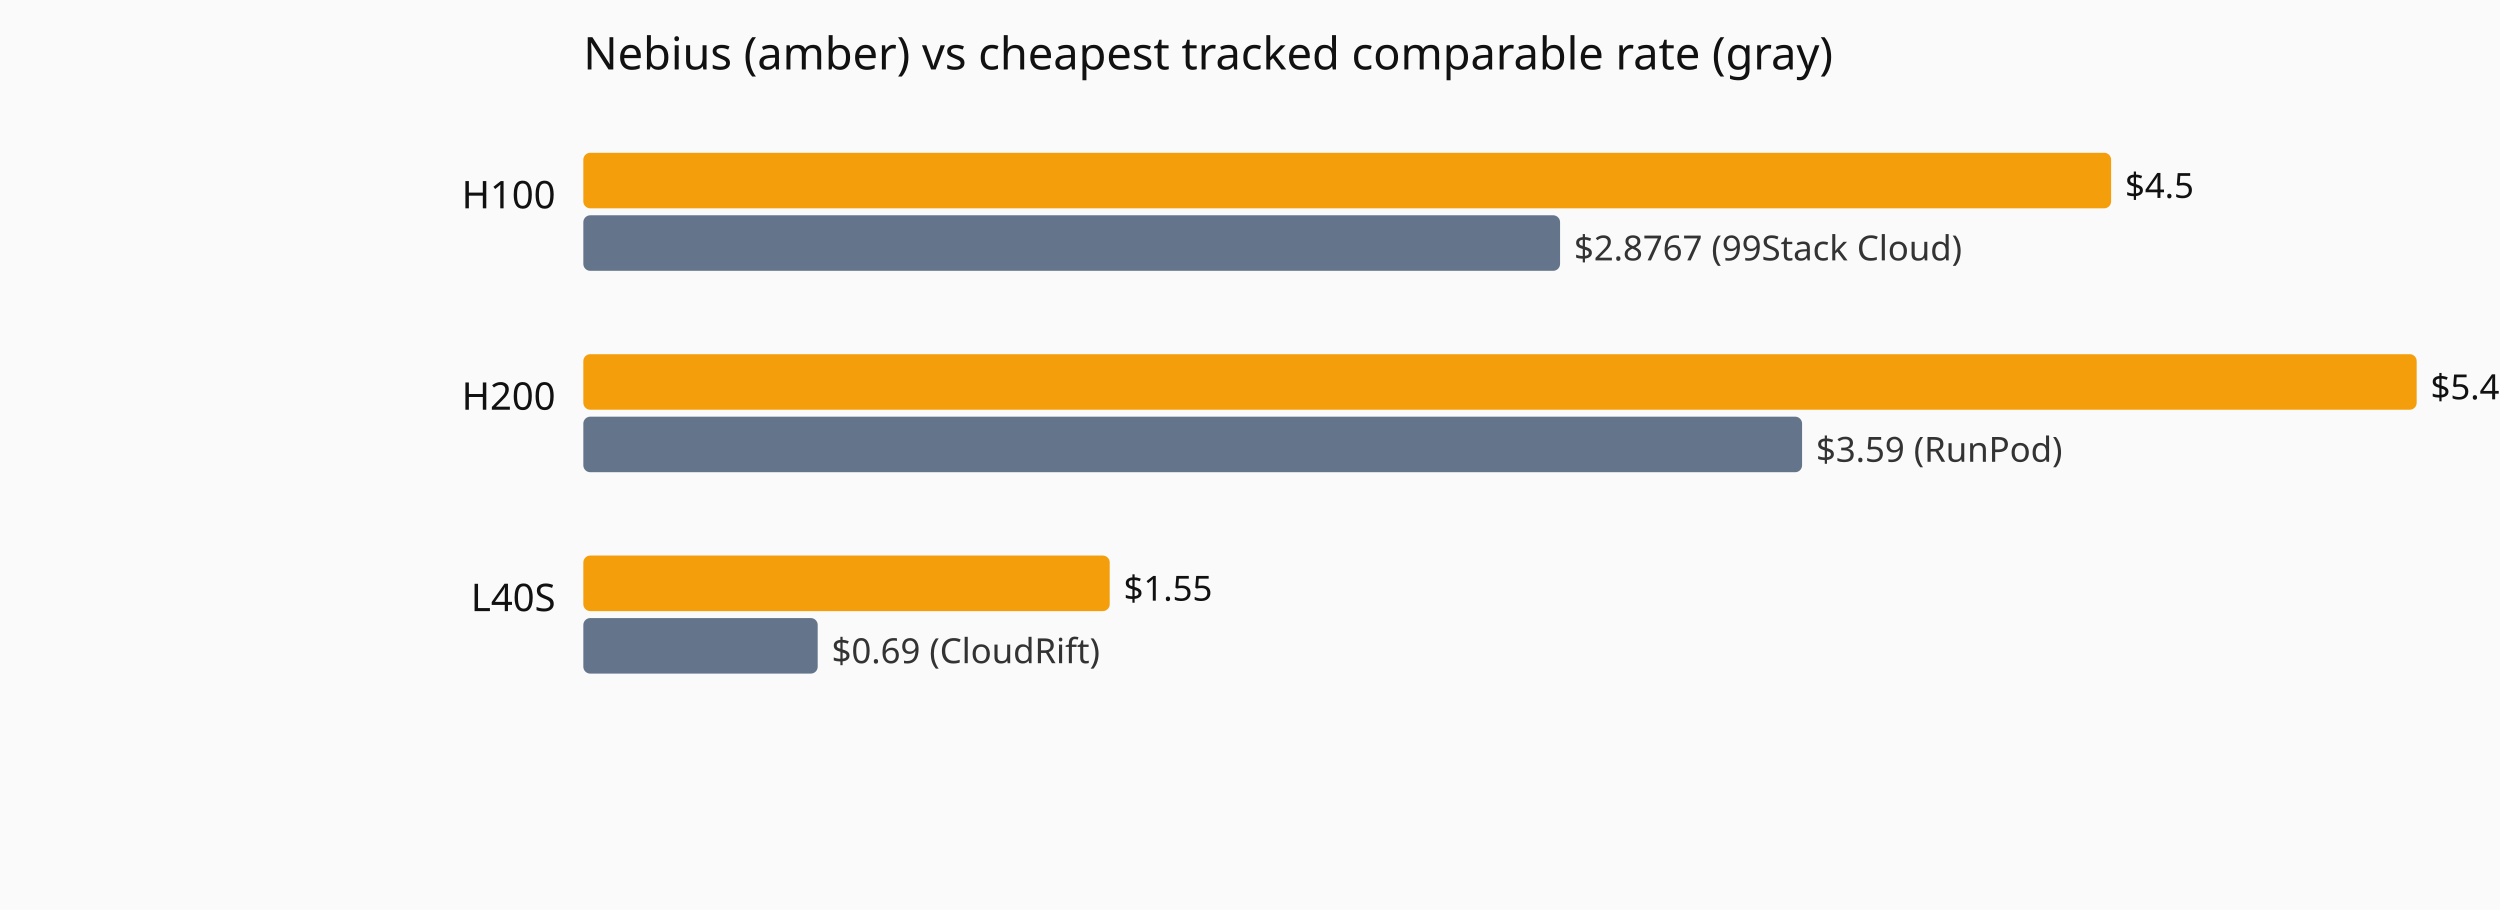
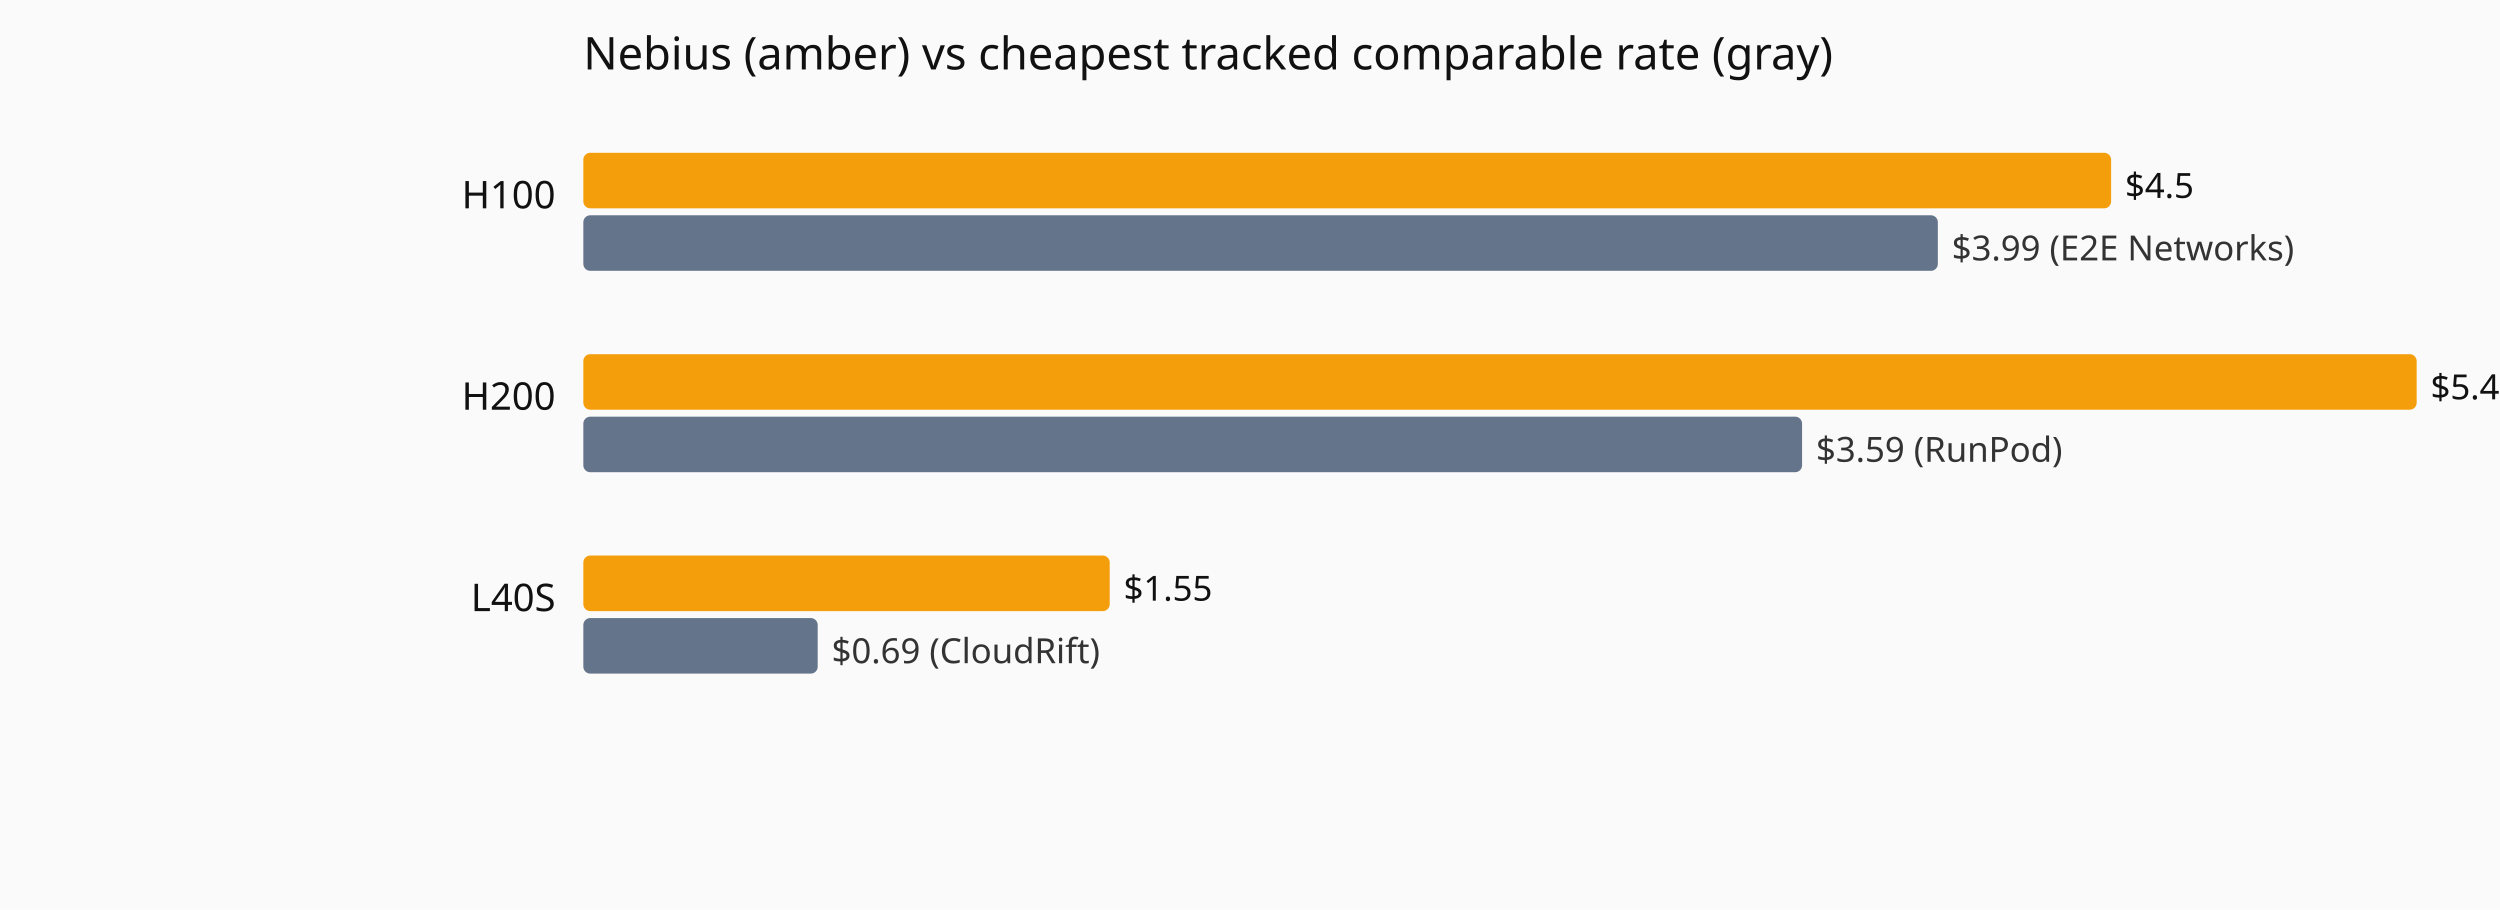
<svg xmlns="http://www.w3.org/2000/svg" viewBox="0 0 720 262" role="img" aria-label="Current hourly rate versus the cheapest tracked vendor, by GPU model.">
  <rect width="720" height="262" fill="#fafafa" />
  <text x="168" y="20" font-family="system-ui,sans-serif" font-size="13" fill="#111">Nebius (amber) vs cheapest tracked comparable rate (gray)</text>
  <text x="160" y="60" text-anchor="end" font-family="system-ui,sans-serif" font-size="11" fill="#111">H100</text>
  <rect x="168" y="44" width="440.0" height="16" fill="#f59e0b" rx="2" />
  <text x="612.0" y="57" font-family="system-ui,sans-serif" font-size="10" fill="#111">$4.5</text>
-   <rect x="168" y="62" width="281.3" height="16" fill="#64748b" rx="2" />
-   <text x="453.3" y="75" font-family="system-ui,sans-serif" font-size="10" fill="#333">$2.8767 (99Stack Cloud)</text>
+   <rect x="168" y="62" width="390.1" height="16" fill="#64748b" rx="2" />
+   <text x="562.1" y="75" font-family="system-ui,sans-serif" font-size="10" fill="#333">$3.99 (E2E Networks)</text>
  <text x="160" y="118" text-anchor="end" font-family="system-ui,sans-serif" font-size="11" fill="#111">H200</text>
  <rect x="168" y="102" width="528.0" height="16" fill="#f59e0b" rx="2" />
  <text x="700.0" y="115" font-family="system-ui,sans-serif" font-size="10" fill="#111">$5.4</text>
  <rect x="168" y="120" width="351.0" height="16" fill="#64748b" rx="2" />
  <text x="523.0" y="133" font-family="system-ui,sans-serif" font-size="10" fill="#333">$3.59 (RunPod)</text>
  <text x="160" y="176" text-anchor="end" font-family="system-ui,sans-serif" font-size="11" fill="#111">L40S</text>
  <rect x="168" y="160" width="151.6" height="16" fill="#f59e0b" rx="2" />
  <text x="323.6" y="173" font-family="system-ui,sans-serif" font-size="10" fill="#111">$1.55</text>
  <rect x="168" y="178" width="67.5" height="16" fill="#64748b" rx="2" />
  <text x="239.5" y="191" font-family="system-ui,sans-serif" font-size="10" fill="#333">$0.69 (CloudRift)</text>
</svg>
